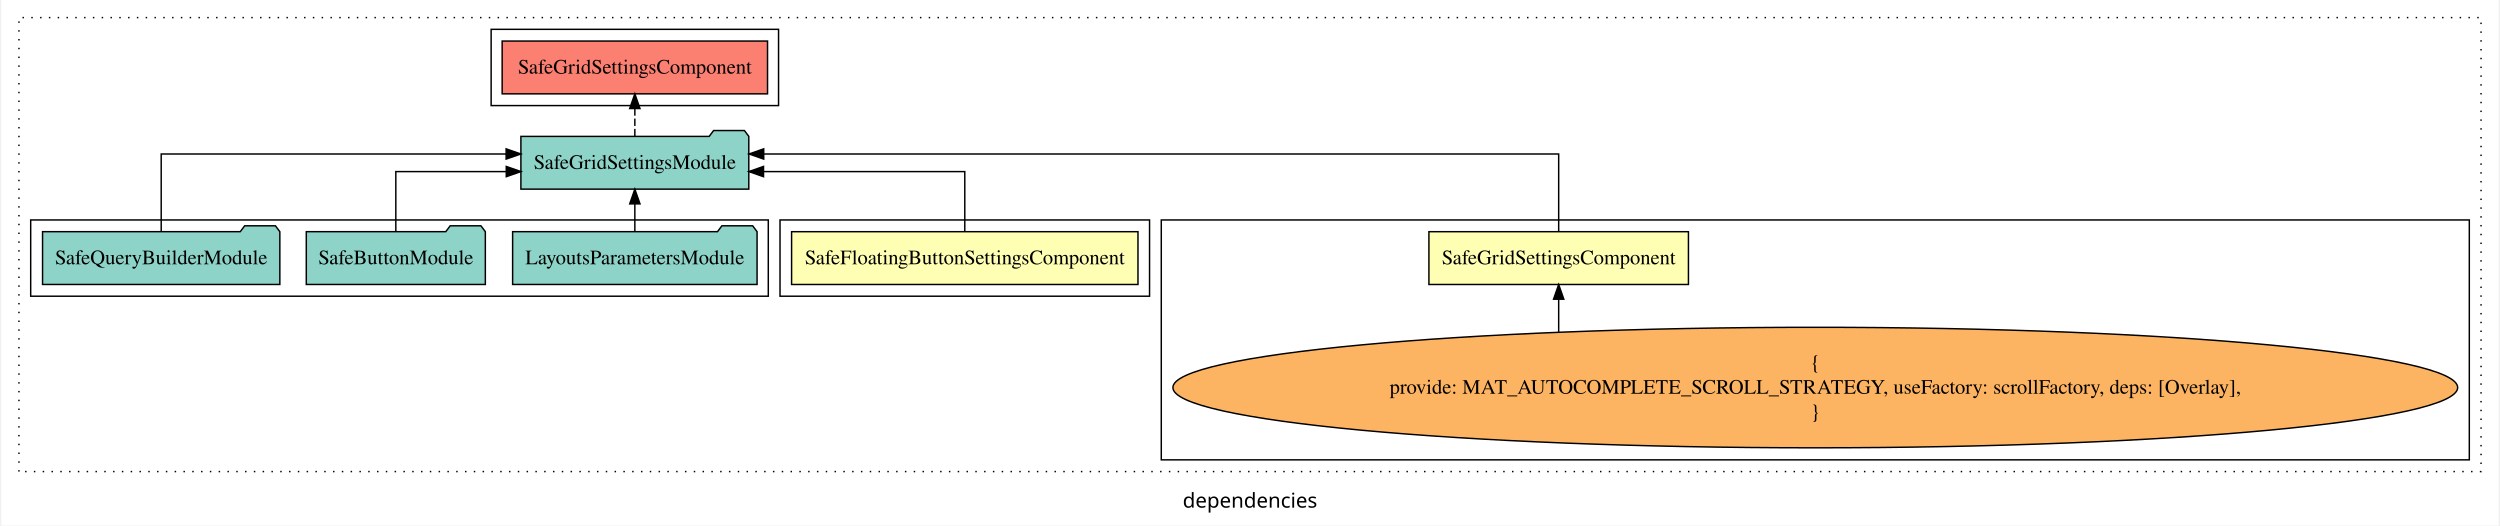
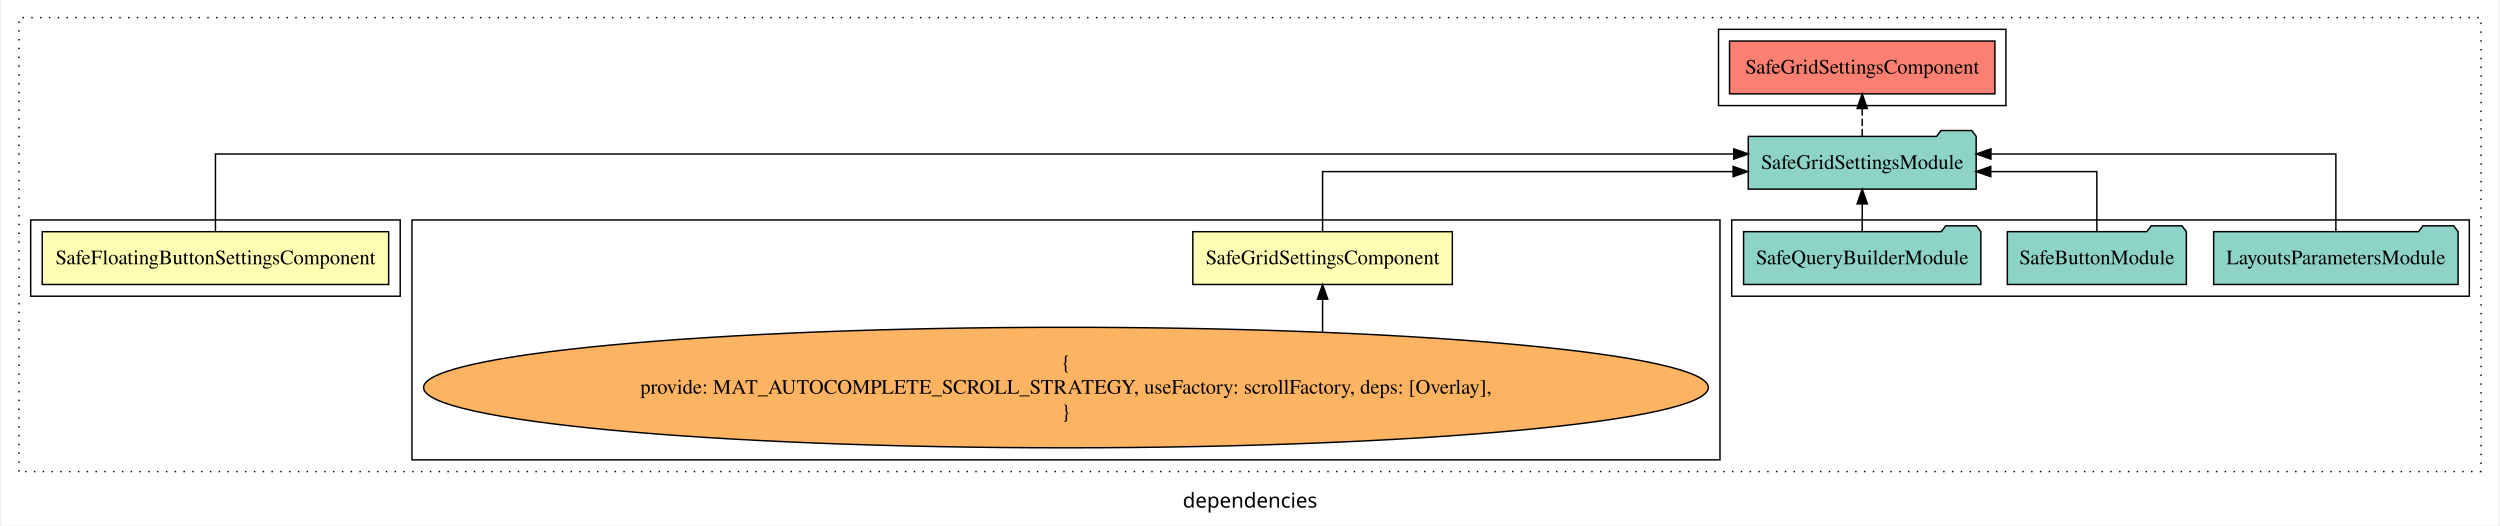
<svg xmlns="http://www.w3.org/2000/svg" width="1703pt" height="358pt" viewBox="0.00 0.00 1703.00 358.39">
  <g id="graph0" class="graph" transform="scale(1 1) rotate(0) translate(4 354.39)">
    <polygon fill="white" stroke="transparent" points="-4,4 -4,-354.39 1699,-354.39 1699,4 -4,4" />
    <text text-anchor="middle" x="847.5" y="-8.2" font-family="sans-serif" font-size="14.00">dependencies</text>
    <g id="clust1" class="cluster">
      <polygon fill="none" stroke="black" stroke-dasharray="1,5" points="8,-32.8 8,-342.39 1687,-342.39 1687,-32.8 8,-32.8" />
    </g>
+     <g id="clust6" class="cluster">
+       <polygon fill="none" stroke="black" points="1167,-282.39 1167,-334.39 1363,-334.39 1363,-282.39 1167,-282.39" />
+     </g>
+     <g id="clust5" class="cluster">
+       <polygon fill="none" stroke="black" points="1176,-152.39 1176,-204.39 1679,-204.39 1679,-152.39 1176,-152.39" />
+     </g>
    <g id="clust4" class="cluster">
-       <polygon fill="none" stroke="black" points="787,-40.8 787,-204.39 1679,-204.39 1679,-40.8 787,-40.8" />
+       <polygon fill="none" stroke="black" points="276,-40.8 276,-204.39 1168,-204.39 1168,-40.8 276,-40.8" />
    </g>
    <g id="clust2" class="cluster">
-       <polygon fill="none" stroke="black" points="527,-152.39 527,-204.39 779,-204.39 779,-152.39 527,-152.39" />
-     </g>
-     <g id="clust5" class="cluster">
-       <polygon fill="none" stroke="black" points="16,-152.39 16,-204.39 519,-204.39 519,-152.39 16,-152.39" />
-     </g>
-     <g id="clust6" class="cluster">
-       <polygon fill="none" stroke="black" points="330,-282.39 330,-334.39 526,-334.39 526,-282.39 330,-282.39" />
+       <polygon fill="none" stroke="black" points="16,-152.39 16,-204.39 268,-204.39 268,-152.39 16,-152.39" />
    </g>
    <g id="node1" class="node">
-       <polygon fill="#ffffb3" stroke="black" points="771.11,-196.39 534.89,-196.39 534.89,-160.39 771.11,-160.39 771.11,-196.39" />
-       <text text-anchor="middle" x="653" y="-174.19" font-family="Times,serif" font-size="14.00">SafeFloatingButtonSettingsComponent</text>
+       <polygon fill="#ffffb3" stroke="black" points="260.11,-196.39 23.89,-196.39 23.89,-160.39 260.11,-160.39 260.11,-196.39" />
+       <text text-anchor="middle" x="142" y="-174.19" font-family="Times,serif" font-size="14.00">SafeFloatingButtonSettingsComponent</text>
    </g>
    <g id="node3" class="node">
-       <polygon fill="#8dd3c7" stroke="black" points="505.71,-261.39 502.71,-265.39 481.71,-265.39 478.71,-261.39 350.29,-261.39 350.29,-225.39 505.71,-225.39 505.71,-261.39" />
-       <text text-anchor="middle" x="428" y="-239.19" font-family="Times,serif" font-size="14.00">SafeGridSettingsModule</text>
+       <polygon fill="#8dd3c7" stroke="black" points="1342.71,-261.39 1339.71,-265.39 1318.71,-265.39 1315.71,-261.39 1187.29,-261.39 1187.29,-225.39 1342.71,-225.39 1342.71,-261.39" />
+       <text text-anchor="middle" x="1265" y="-239.19" font-family="Times,serif" font-size="14.00">SafeGridSettingsModule</text>
    </g>
    <g id="edge1" class="edge">
-       <path fill="none" stroke="black" d="M653,-196.41C653,-213.76 653,-237.39 653,-237.39 653,-237.39 515.75,-237.39 515.75,-237.39" />
-       <polygon fill="black" stroke="black" points="515.75,-233.89 505.75,-237.39 515.75,-240.89 515.75,-233.89" />
+       <path fill="none" stroke="black" d="M142,-196.67C142,-217.71 142,-249.39 142,-249.39 142,-249.39 1177.37,-249.39 1177.37,-249.39" />
+       <polygon fill="black" stroke="black" points="1177.37,-252.89 1187.37,-249.39 1177.37,-245.89 1177.37,-252.89" />
    </g>
    <g id="node2" class="node">
-       <polygon fill="#ffffb3" stroke="black" points="1146.49,-196.39 969.51,-196.39 969.51,-160.39 1146.49,-160.39 1146.49,-196.39" />
-       <text text-anchor="middle" x="1058" y="-174.19" font-family="Times,serif" font-size="14.00">SafeGridSettingsComponent</text>
+       <polygon fill="#ffffb3" stroke="black" points="985.49,-196.39 808.51,-196.39 808.51,-160.39 985.49,-160.39 985.49,-196.39" />
+       <text text-anchor="middle" x="897" y="-174.19" font-family="Times,serif" font-size="14.00">SafeGridSettingsComponent</text>
    </g>
    <g id="edge2" class="edge">
-       <path fill="none" stroke="black" d="M1058,-196.67C1058,-217.71 1058,-249.39 1058,-249.39 1058,-249.39 515.88,-249.39 515.88,-249.39" />
-       <polygon fill="black" stroke="black" points="515.88,-245.89 505.88,-249.39 515.88,-252.89 515.88,-245.89" />
+       <path fill="none" stroke="black" d="M897,-196.41C897,-213.76 897,-237.39 897,-237.39 897,-237.39 1176.96,-237.39 1176.96,-237.39" />
+       <polygon fill="black" stroke="black" points="1176.96,-240.89 1186.96,-237.39 1176.96,-233.89 1176.96,-240.89" />
    </g>
    <g id="node8" class="node">
-       <polygon fill="#fb8072" stroke="black" points="518.49,-326.39 337.51,-326.39 337.51,-290.39 518.49,-290.39 518.49,-326.39" />
-       <text text-anchor="middle" x="428" y="-304.19" font-family="Times,serif" font-size="14.00">SafeGridSettingsComponent </text>
+       <polygon fill="#fb8072" stroke="black" points="1355.49,-326.39 1174.51,-326.39 1174.51,-290.39 1355.49,-290.39 1355.49,-326.39" />
+       <text text-anchor="middle" x="1265" y="-304.19" font-family="Times,serif" font-size="14.00">SafeGridSettingsComponent </text>
    </g>
    <g id="edge7" class="edge">
-       <path fill="none" stroke="black" stroke-dasharray="5,2" d="M428,-261.5C428,-261.5 428,-280.38 428,-280.38" />
-       <polygon fill="black" stroke="black" points="424.5,-280.38 428,-290.38 431.5,-280.38 424.5,-280.38" />
+       <path fill="none" stroke="black" stroke-dasharray="5,2" d="M1265,-261.5C1265,-261.5 1265,-280.38 1265,-280.38" />
+       <polygon fill="black" stroke="black" points="1261.5,-280.38 1265,-290.38 1268.5,-280.38 1261.5,-280.38" />
    </g>
    <g id="node4" class="node">
-       <ellipse fill="#fdb462" stroke="black" cx="1233" cy="-90.1" rx="438.07" ry="41.09" />
-       <text text-anchor="middle" x="1233" y="-102.7" font-family="Times,serif" font-size="14.00">{</text>
-       <text text-anchor="middle" x="1233" y="-85.9" font-family="Times,serif" font-size="14.00">    provide: MAT_AUTOCOMPLETE_SCROLL_STRATEGY, useFactory: scrollFactory, deps: [Overlay],</text>
-       <text text-anchor="middle" x="1233" y="-69.1" font-family="Times,serif" font-size="14.00">}</text>
+       <ellipse fill="#fdb462" stroke="black" cx="722" cy="-90.1" rx="438.07" ry="41.09" />
+       <text text-anchor="middle" x="722" y="-102.7" font-family="Times,serif" font-size="14.00">{</text>
+       <text text-anchor="middle" x="722" y="-85.9" font-family="Times,serif" font-size="14.00">    provide: MAT_AUTOCOMPLETE_SCROLL_STRATEGY, useFactory: scrollFactory, deps: [Overlay],</text>
+       <text text-anchor="middle" x="722" y="-69.1" font-family="Times,serif" font-size="14.00">}</text>
    </g>
    <g id="edge3" class="edge">
-       <path fill="none" stroke="black" d="M1058,-128.05C1058,-128.05 1058,-150.36 1058,-150.36" />
-       <polygon fill="black" stroke="black" points="1054.5,-150.36 1058,-160.36 1061.5,-150.36 1054.5,-150.36" />
+       <path fill="none" stroke="black" d="M897,-128.05C897,-128.05 897,-150.36 897,-150.36" />
+       <polygon fill="black" stroke="black" points="893.5,-150.36 897,-160.36 900.5,-150.36 893.5,-150.36" />
    </g>
    <g id="node5" class="node">
-       <polygon fill="#8dd3c7" stroke="black" points="511.35,-196.39 508.35,-200.39 487.35,-200.39 484.35,-196.39 344.65,-196.39 344.65,-160.39 511.35,-160.39 511.35,-196.39" />
-       <text text-anchor="middle" x="428" y="-174.19" font-family="Times,serif" font-size="14.00">LayoutsParametersModule</text>
+       <polygon fill="#8dd3c7" stroke="black" points="1671.35,-196.39 1668.35,-200.39 1647.35,-200.39 1644.35,-196.39 1504.65,-196.39 1504.65,-160.39 1671.35,-160.39 1671.35,-196.39" />
+       <text text-anchor="middle" x="1588" y="-174.19" font-family="Times,serif" font-size="14.00">LayoutsParametersModule</text>
    </g>
    <g id="edge4" class="edge">
-       <path fill="none" stroke="black" d="M428,-196.5C428,-196.5 428,-215.38 428,-215.38" />
-       <polygon fill="black" stroke="black" points="424.5,-215.38 428,-225.38 431.5,-215.38 424.5,-215.38" />
+       <path fill="none" stroke="black" d="M1588,-196.67C1588,-217.71 1588,-249.39 1588,-249.39 1588,-249.39 1352.78,-249.39 1352.78,-249.39" />
+       <polygon fill="black" stroke="black" points="1352.78,-245.89 1342.78,-249.39 1352.78,-252.89 1352.78,-245.89" />
    </g>
    <g id="node6" class="node">
-       <polygon fill="#8dd3c7" stroke="black" points="326.05,-196.39 323.05,-200.39 302.05,-200.39 299.05,-196.39 203.95,-196.39 203.95,-160.39 326.05,-160.39 326.05,-196.39" />
-       <text text-anchor="middle" x="265" y="-174.19" font-family="Times,serif" font-size="14.00">SafeButtonModule</text>
+       <polygon fill="#8dd3c7" stroke="black" points="1486.05,-196.39 1483.05,-200.39 1462.05,-200.39 1459.05,-196.39 1363.95,-196.39 1363.95,-160.39 1486.05,-160.39 1486.05,-196.39" />
+       <text text-anchor="middle" x="1425" y="-174.19" font-family="Times,serif" font-size="14.00">SafeButtonModule</text>
    </g>
    <g id="edge5" class="edge">
-       <path fill="none" stroke="black" d="M265,-196.41C265,-213.76 265,-237.39 265,-237.39 265,-237.39 340.32,-237.39 340.32,-237.39" />
-       <polygon fill="black" stroke="black" points="340.32,-240.89 350.32,-237.39 340.32,-233.89 340.32,-240.89" />
+       <path fill="none" stroke="black" d="M1425,-196.41C1425,-213.76 1425,-237.39 1425,-237.39 1425,-237.39 1352.66,-237.39 1352.66,-237.39" />
+       <polygon fill="black" stroke="black" points="1352.66,-233.89 1342.66,-237.39 1352.66,-240.89 1352.66,-233.89" />
    </g>
    <g id="node7" class="node">
-       <polygon fill="#8dd3c7" stroke="black" points="185.91,-196.39 182.91,-200.39 161.91,-200.39 158.91,-196.39 24.09,-196.39 24.09,-160.39 185.91,-160.39 185.91,-196.39" />
-       <text text-anchor="middle" x="105" y="-174.19" font-family="Times,serif" font-size="14.00">SafeQueryBuilderModule</text>
+       <polygon fill="#8dd3c7" stroke="black" points="1345.91,-196.39 1342.91,-200.39 1321.91,-200.39 1318.91,-196.39 1184.09,-196.39 1184.09,-160.39 1345.91,-160.39 1345.91,-196.39" />
+       <text text-anchor="middle" x="1265" y="-174.19" font-family="Times,serif" font-size="14.00">SafeQueryBuilderModule</text>
    </g>
    <g id="edge6" class="edge">
-       <path fill="none" stroke="black" d="M105,-196.67C105,-217.71 105,-249.39 105,-249.39 105,-249.39 340.22,-249.39 340.22,-249.39" />
-       <polygon fill="black" stroke="black" points="340.22,-252.89 350.22,-249.39 340.22,-245.89 340.22,-252.89" />
+       <path fill="none" stroke="black" d="M1265,-196.5C1265,-196.5 1265,-215.38 1265,-215.38" />
+       <polygon fill="black" stroke="black" points="1261.5,-215.38 1265,-225.38 1268.5,-215.38 1261.5,-215.38" />
    </g>
  </g>
</svg>
